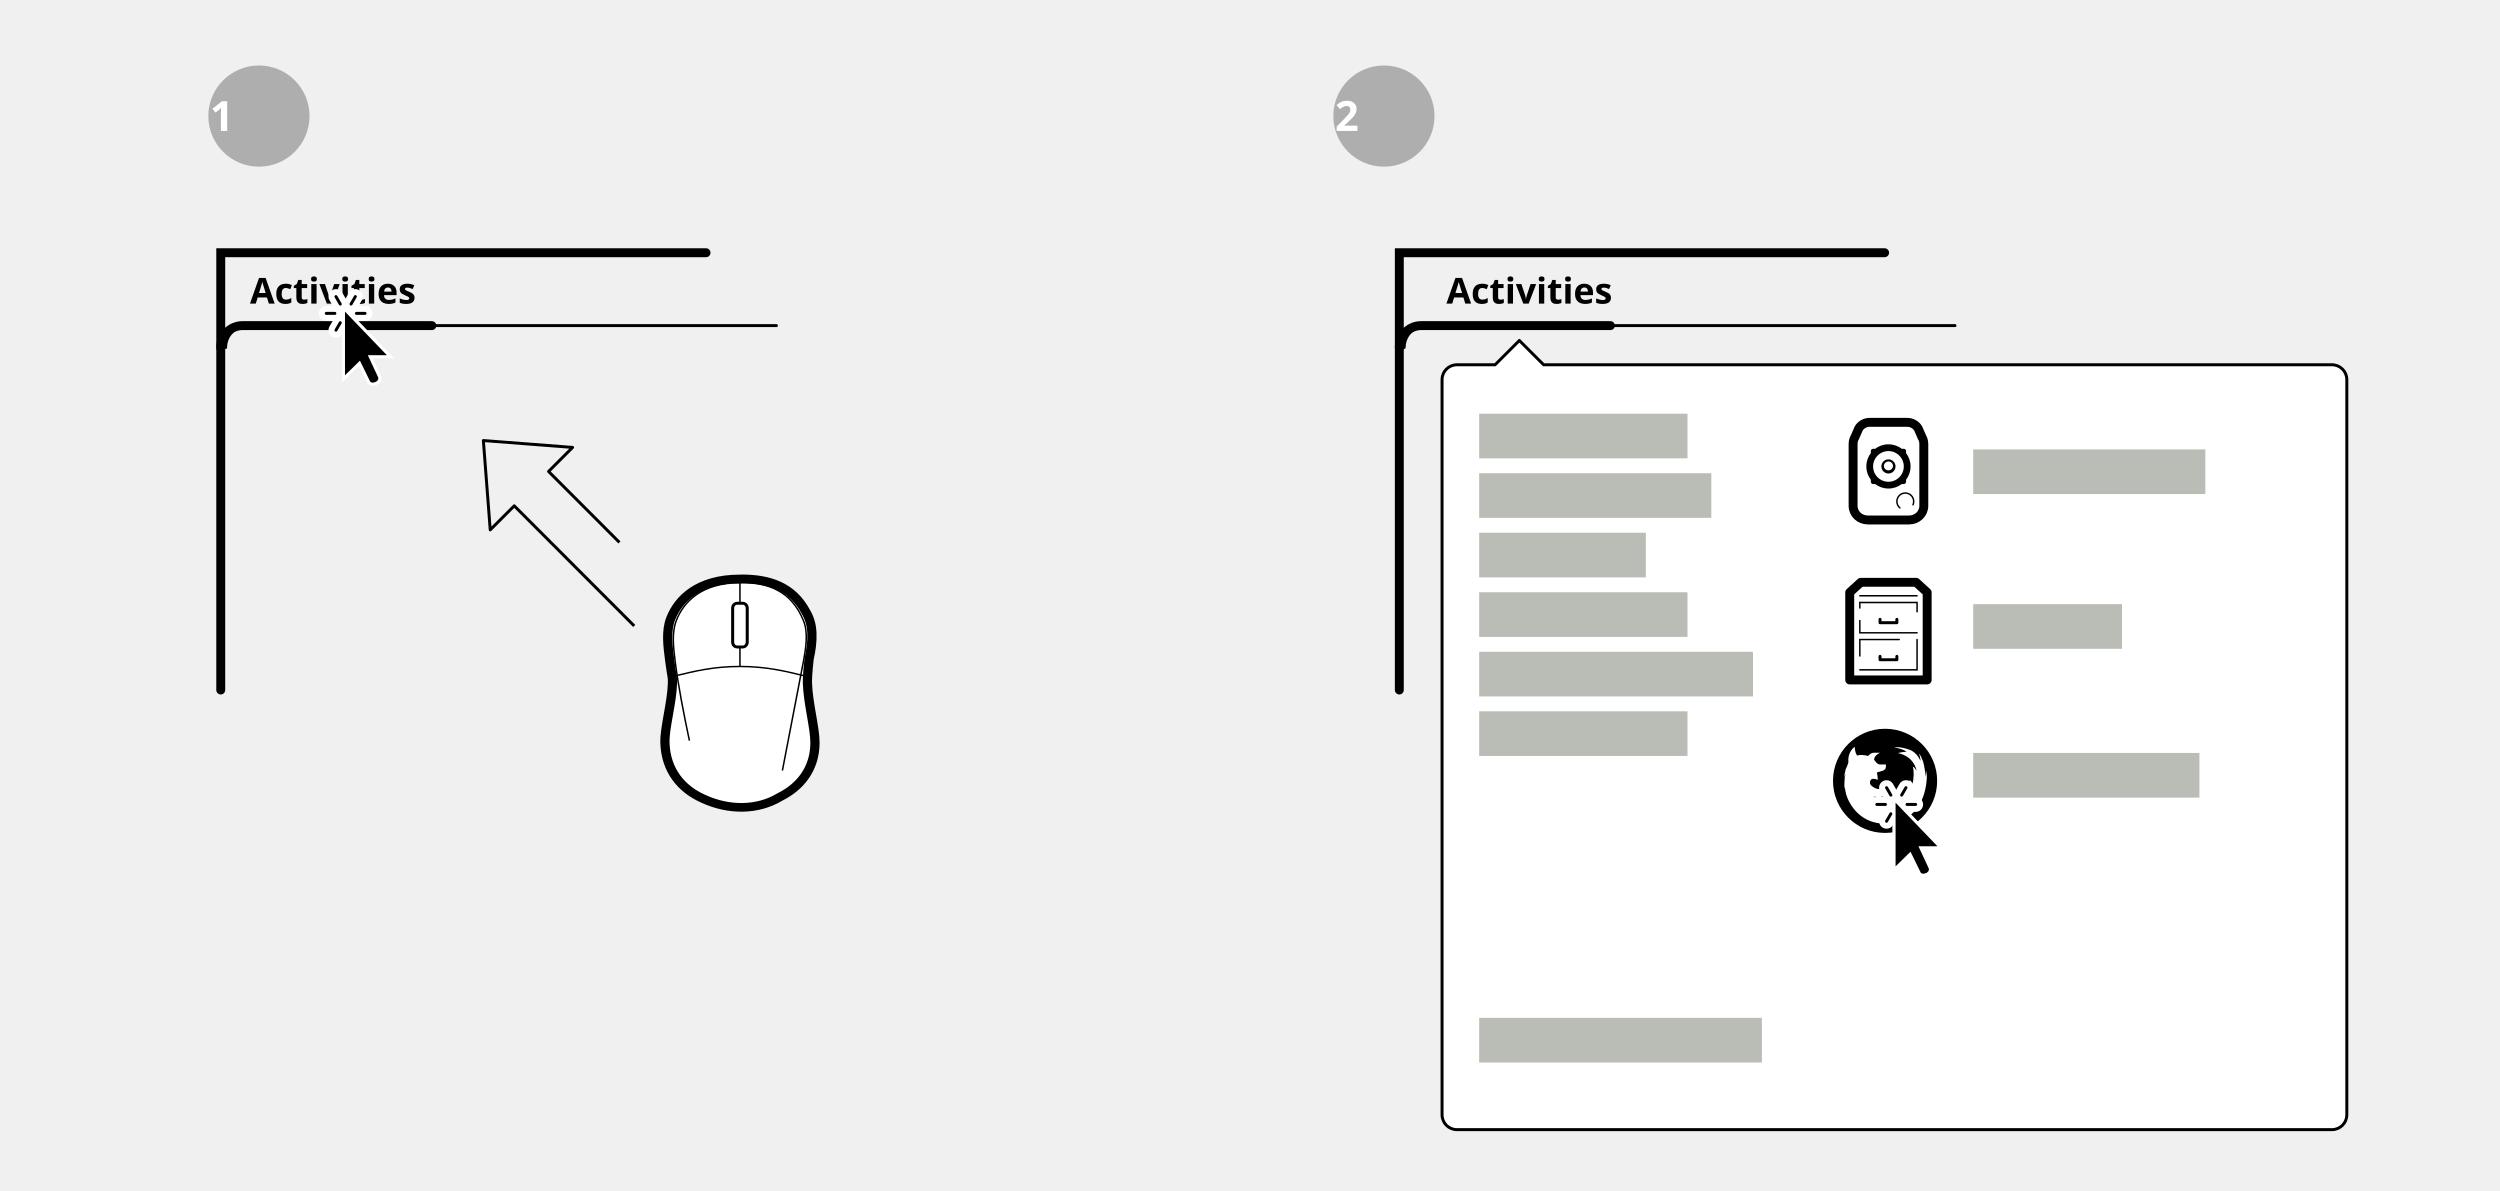
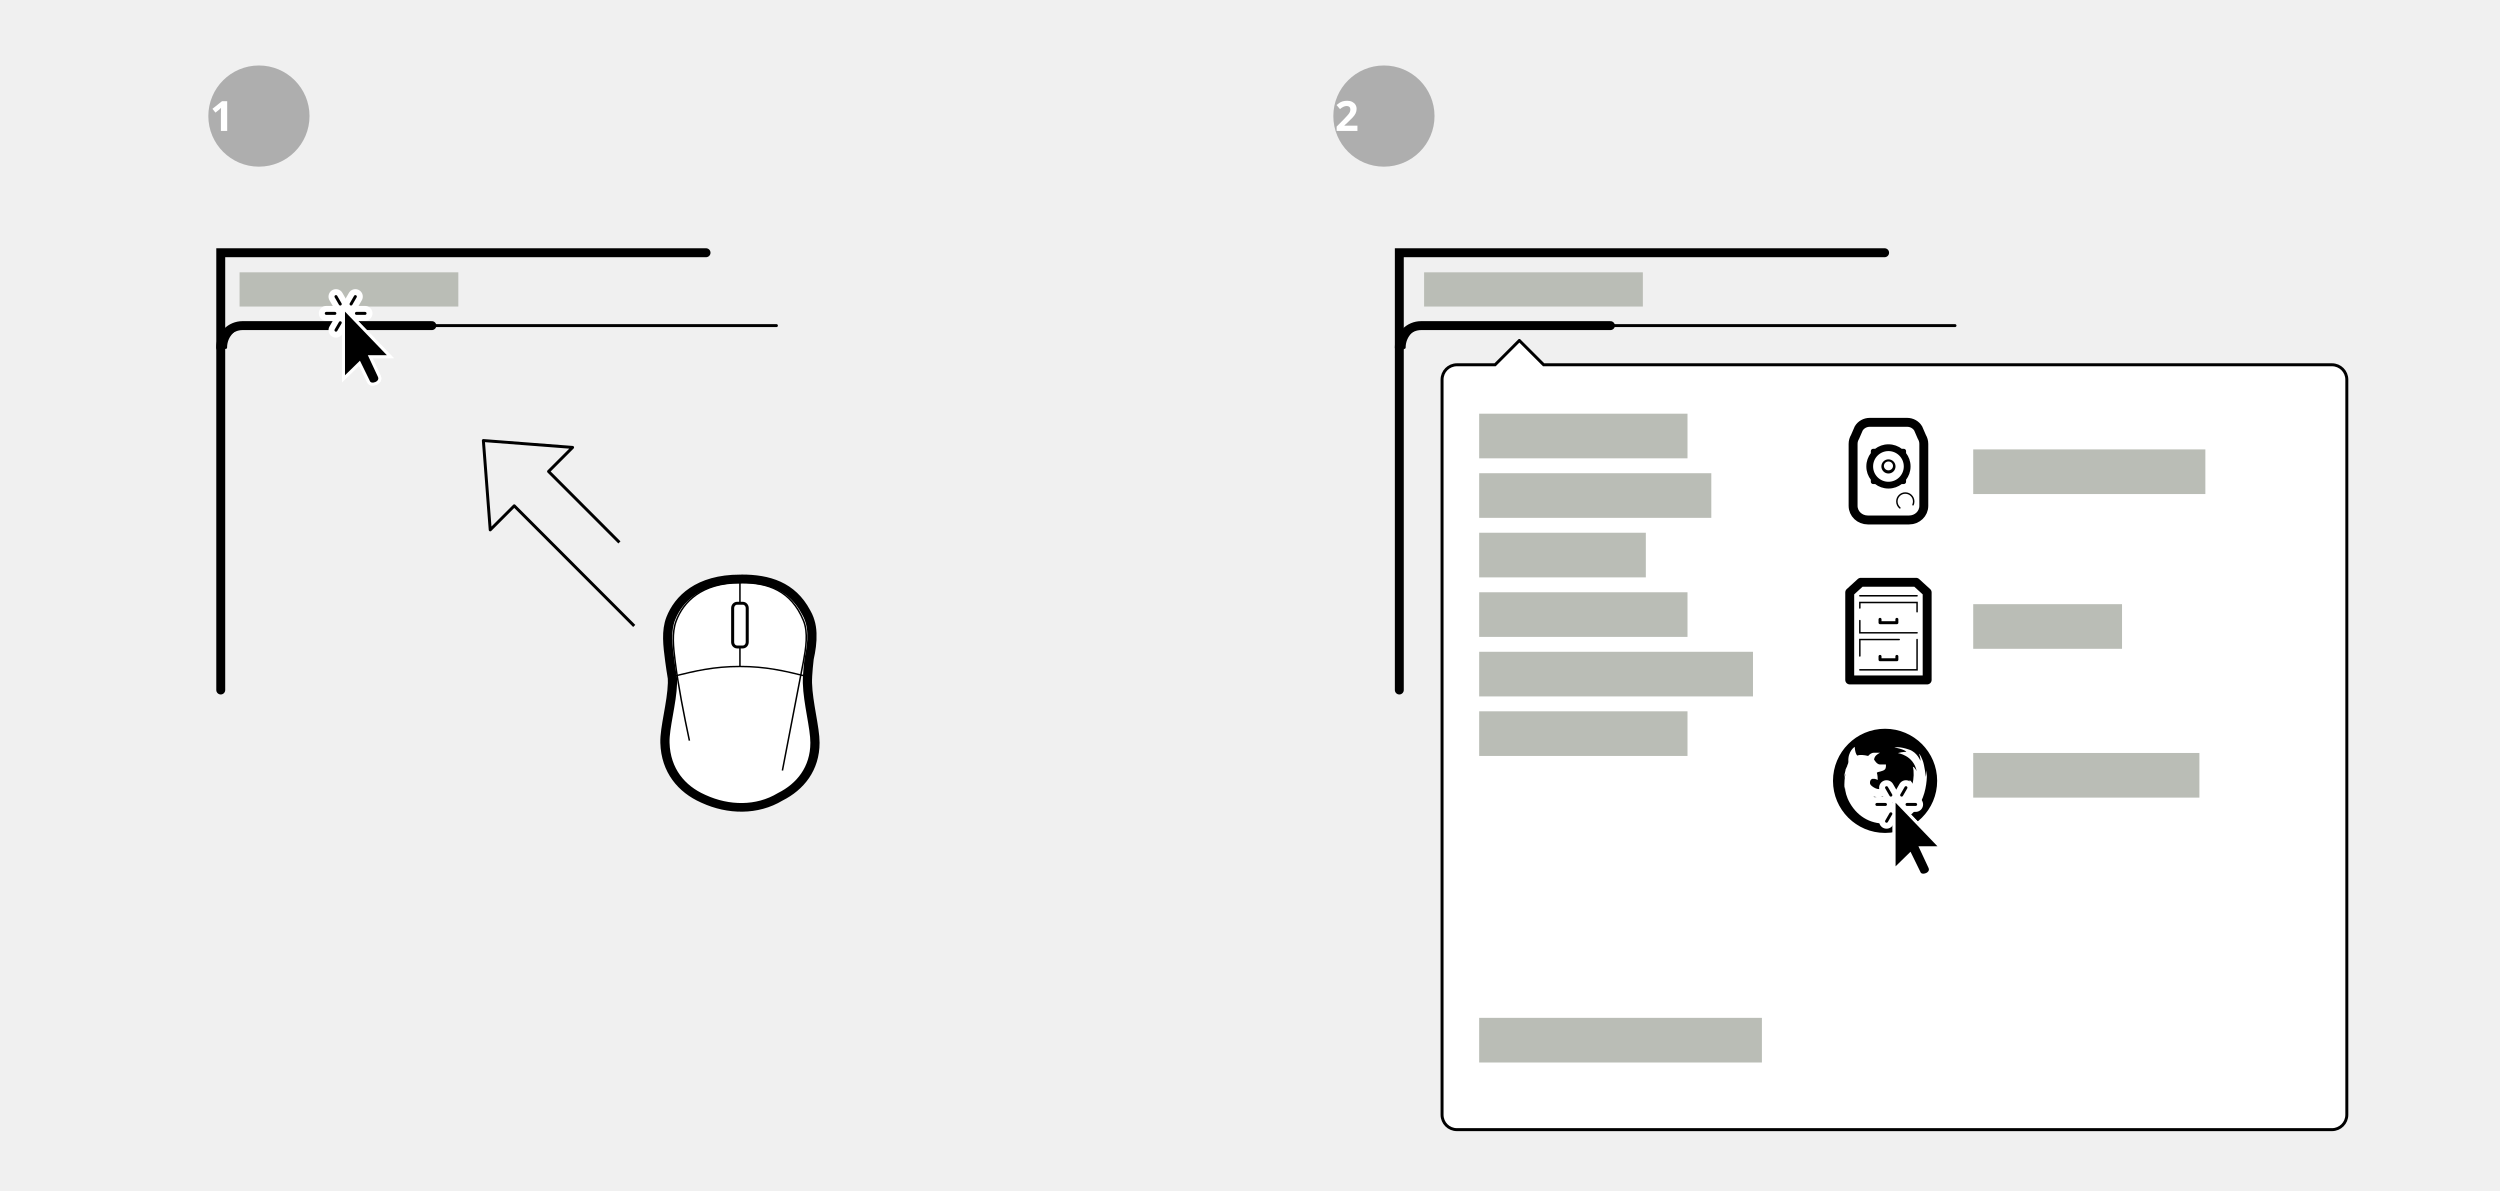
<svg xmlns="http://www.w3.org/2000/svg" xmlns:ns1="http://www.openswatchbook.org/uri/2009/osb" xmlns:xlink="http://www.w3.org/1999/xlink" height="400" id="svg10075" version="1.1" width="840">
  <defs id="defs10077">
    <linearGradient id="RHEL7" ns1:paint="gradient">
      <stop id="stop13323" offset="0" style="stop-color:#a3dbe8;stop-opacity:1;" />
      <stop id="stop13325" offset="1" style="stop-color:#a3dbe8;stop-opacity:1;" />
    </linearGradient>
    <linearGradient id="GNOME" ns1:paint="gradient">
      <stop id="stop11074" offset="0" style="stop-color:#eeedec;stop-opacity:1;" />
      <stop id="stop11076" offset="1" style="stop-color:#eeedec;stop-opacity:1" />
    </linearGradient>
    <linearGradient id="BLANK" ns1:paint="gradient">
      <stop id="stop7012" offset="0" style="stop-color:#eeedec;stop-opacity:0;" />
      <stop id="stop7014" offset="1" style="stop-color:#eeedec;stop-opacity:0" />
    </linearGradient>
    <linearGradient gradientTransform="matrix(1.183438,0,0,1.134242,5.70167,124.9606)" gradientUnits="userSpaceOnUse" id="linearGradient7064" x1="-18.338" x2="713.429" y1="490.549" y2="490.549" xlink:href="#GNOME" />
    <linearGradient gradientUnits="userSpaceOnUse" id="linearGradient5885" x1="29.09" x2="33.971" y1="11.773" y2="9.709" xlink:href="#linearGradient5716" />
    <linearGradient id="linearGradient5716">
      <stop id="stop5718" offset="0" style="stop-color:#000000;stop-opacity:1;" />
      <stop id="stop5720" offset="1" style="stop-color:#484848;stop-opacity:1;" />
    </linearGradient>
    <linearGradient gradientUnits="userSpaceOnUse" id="linearGradient17441" x1="29.09" x2="33.971" y1="11.773" y2="9.709" xlink:href="#linearGradient5716" />
    <linearGradient id="linearGradient17443">
      <stop id="stop17445" offset="0" style="stop-color:#000000;stop-opacity:1;" />
      <stop id="stop17447" offset="1" style="stop-color:#484848;stop-opacity:1;" />
    </linearGradient>
    <linearGradient id="linearGradient5716-3-1">
      <stop id="stop5718-0-3" offset="0" style="stop-color:#000000;stop-opacity:1;" />
      <stop id="stop5720-0-39" offset="1" style="stop-color:#484848;stop-opacity:1;" />
    </linearGradient>
    <linearGradient id="linearGradient5716-3-1-9">
      <stop id="stop5718-0-3-4" offset="0" style="stop-color:#000000;stop-opacity:1;" />
      <stop id="stop5720-0-39-8" offset="1" style="stop-color:#484848;stop-opacity:1;" />
    </linearGradient>
    <linearGradient id="linearGradient5716-3-1-9-2">
      <stop id="stop5718-0-3-4-5" offset="0" style="stop-color:#000000;stop-opacity:1;" />
      <stop id="stop5720-0-39-8-8" offset="1" style="stop-color:#484848;stop-opacity:1;" />
    </linearGradient>
    <linearGradient gradientUnits="userSpaceOnUse" id="linearGradient31959" x1="29.09" x2="33.971" y1="11.773" y2="9.709" xlink:href="#linearGradient5716-3-1" />
    <linearGradient gradientUnits="userSpaceOnUse" id="linearGradient31961" x1="29.09" x2="33.971" y1="11.773" y2="9.709" xlink:href="#linearGradient5716-3-1-9" />
    <linearGradient gradientUnits="userSpaceOnUse" id="linearGradient31963" x1="29.09" x2="33.971" y1="11.773" y2="9.709" xlink:href="#linearGradient5716-3-1-9-2" />
    <linearGradient gradientUnits="userSpaceOnUse" id="linearGradient5681-5" x1="29.09" x2="33.971" y1="11.773" y2="9.709" xlink:href="#linearGradient5716-3-1-8-5-5" />
    <linearGradient id="linearGradient5716-3-1-8-5-5">
      <stop id="stop5718-0-3-8-9-7" offset="0" style="stop-color:#000000;stop-opacity:1;" />
      <stop id="stop5720-0-39-7-4-0" offset="1" style="stop-color:#484848;stop-opacity:1;" />
    </linearGradient>
    <radialGradient cx="18.248" cy="15.716" fx="18.248" fy="15.716" gradientTransform="matrix(0.667097,0,0,0.6652358,301.7631,447.7745)" gradientUnits="userSpaceOnUse" id="radialGradient5559" r="29.993" xlink:href="#linearGradient3962-1-1-9-5-4-2" />
    <linearGradient id="linearGradient3962-1-1-9-5-4-2">
      <stop id="stop3964-5-0-1-9-6-6" offset="0" style="stop-color: rgb(211, 233, 255); stop-opacity: 1;" />
      <stop id="stop4134-0-8-0-8-6-6" offset="0.155" style="stop-color: rgb(243, 249, 255); stop-opacity: 1;" />
      <stop id="stop4346-9-1-1-2-3-4" offset="0.631" style="stop-color: rgb(55, 100, 151); stop-opacity: 1;" />
      <stop id="stop6610-2-9-0-2-7" offset="0.816" style="stop-color: rgb(39, 62, 93); stop-opacity: 1;" />
      <stop id="stop3966-7-2-7-7-1-3" offset="1" style="stop-color: rgb(82, 110, 165); stop-opacity: 1;" />
    </linearGradient>
    <linearGradient gradientTransform="matrix(0.1249452,0,0,0.125444,302.5432,448.9002)" gradientUnits="userSpaceOnUse" id="linearGradient5561" x1="145.163" x2="144.427" y1="-41.407" y2="46.078" xlink:href="#linearGradient10586-8-2-5-1-6-0" />
    <linearGradient id="linearGradient10586-8-2-5-1-6-0">
      <stop id="stop10588-8-7-5-8-3-4" offset="0" style="stop-color: rgb(172, 197, 237); stop-opacity: 1;" />
      <stop id="stop10590-3-6-5-8-3-9" offset="1" style="stop-color: rgb(25, 59, 110); stop-opacity: 1;" />
    </linearGradient>
    <radialGradient cx="24.881" cy="23" fx="24.881" fy="23" gradientTransform="matrix(1,0,0,0.931606,0,1.57305)" gradientUnits="userSpaceOnUse" id="radialGradient5567" r="19.19" xlink:href="#linearGradient6868-5-7-5-4-3" />
    <linearGradient id="linearGradient6868-5-7-5-4-3">
      <stop id="stop6870-84-7-0-1-8" offset="0" style="stop-color: rgb(0, 0, 0); stop-opacity: 1;" />
      <stop id="stop6872-0-5-0-7-1" offset="1" style="stop-color: rgb(0, 0, 0); stop-opacity: 0;" />
    </linearGradient>
    <radialGradient cx="24.881" cy="23" fx="24.881" fy="23" gradientTransform="matrix(1,0,0,0.931606,0,1.57305)" gradientUnits="userSpaceOnUse" id="radialGradient5565" r="19.19" xlink:href="#linearGradient6868-5-7-5-4-3" />
    <radialGradient cx="24.881" cy="23" fx="24.881" fy="23" gradientTransform="matrix(1,0,0,0.931606,0,1.57305)" gradientUnits="userSpaceOnUse" id="radialGradient5563" r="19.19" xlink:href="#linearGradient6868-5-7-5-4-3" />
    <radialGradient cx="24.881" cy="23" fx="24.881" fy="23" gradientTransform="matrix(1,0,0,0.931606,0,1.57305)" gradientUnits="userSpaceOnUse" id="radialGradient5573" r="19.19" xlink:href="#linearGradient6868-5-7-5-4-3" />
    <radialGradient cx="24.881" cy="23" fx="24.881" fy="23" gradientTransform="matrix(1,0,0,0.931606,0,1.57305)" gradientUnits="userSpaceOnUse" id="radialGradient5571" r="19.19" xlink:href="#linearGradient6868-5-7-5-4-3" />
    <radialGradient cx="24.881" cy="23" fx="24.881" fy="23" gradientTransform="matrix(1,0,0,0.931606,0,1.57305)" gradientUnits="userSpaceOnUse" id="radialGradient5569" r="19.19" xlink:href="#linearGradient6868-5-7-5-4-3" />
    <radialGradient cx="24.881" cy="23" fx="24.881" fy="23" gradientTransform="matrix(1,0,0,0.931606,0,1.57305)" gradientUnits="userSpaceOnUse" id="radialGradient5579" r="19.19" xlink:href="#linearGradient6868-5-7-5-4-3" />
    <radialGradient cx="24.881" cy="23" fx="24.881" fy="23" gradientTransform="matrix(1,0,0,0.931606,0,1.57305)" gradientUnits="userSpaceOnUse" id="radialGradient5577" r="19.19" xlink:href="#linearGradient6868-5-7-5-4-3" />
    <radialGradient cx="24.881" cy="23" fx="24.881" fy="23" gradientTransform="matrix(1,0,0,0.931606,0,1.57305)" gradientUnits="userSpaceOnUse" id="radialGradient5575" r="19.19" xlink:href="#linearGradient6868-5-7-5-4-3" />
    <radialGradient cx="24.881" cy="23" fx="24.881" fy="23" gradientTransform="matrix(1,0,0,0.931606,0,1.57305)" gradientUnits="userSpaceOnUse" id="radialGradient5585" r="19.19" xlink:href="#linearGradient6868-5-7-5-4-3" />
    <radialGradient cx="24.881" cy="23" fx="24.881" fy="23" gradientTransform="matrix(1,0,0,0.931606,0,1.57305)" gradientUnits="userSpaceOnUse" id="radialGradient5583" r="19.19" xlink:href="#linearGradient6868-5-7-5-4-3" />
    <radialGradient cx="24.881" cy="23" fx="24.881" fy="23" gradientTransform="matrix(1,0,0,0.931606,0,1.57305)" gradientUnits="userSpaceOnUse" id="radialGradient5581" r="19.19" xlink:href="#linearGradient6868-5-7-5-4-3" />
    <radialGradient cx="24.881" cy="23" fx="24.881" fy="23" gradientTransform="matrix(1,0,0,0.931606,0,1.57305)" gradientUnits="userSpaceOnUse" id="radialGradient5591" r="19.19" xlink:href="#linearGradient6868-5-7-5-4-3" />
    <radialGradient cx="24.881" cy="23" fx="24.881" fy="23" gradientTransform="matrix(1,0,0,0.931606,0,1.57305)" gradientUnits="userSpaceOnUse" id="radialGradient5589" r="19.19" xlink:href="#linearGradient6868-5-7-5-4-3" />
    <radialGradient cx="24.881" cy="23" fx="24.881" fy="23" gradientTransform="matrix(1,0,0,0.931606,0,1.57305)" gradientUnits="userSpaceOnUse" id="radialGradient5587" r="19.19" xlink:href="#linearGradient6868-5-7-5-4-3" />
    <radialGradient cx="24.881" cy="23" fx="24.881" fy="23" gradientTransform="matrix(1,0,0,0.931606,0,1.57305)" gradientUnits="userSpaceOnUse" id="radialGradient5597" r="19.19" xlink:href="#linearGradient6868-5-7-5-4-3" />
    <radialGradient cx="24.881" cy="23" fx="24.881" fy="23" gradientTransform="matrix(1,0,0,0.931606,0,1.57305)" gradientUnits="userSpaceOnUse" id="radialGradient5595" r="19.19" xlink:href="#linearGradient6868-5-7-5-4-3" />
    <radialGradient cx="24.881" cy="23" fx="24.881" fy="23" gradientTransform="matrix(1,0,0,0.931606,0,1.57305)" gradientUnits="userSpaceOnUse" id="radialGradient5593" r="19.19" xlink:href="#linearGradient6868-5-7-5-4-3" />
    <radialGradient cx="24.881" cy="23" fx="24.881" fy="23" gradientTransform="matrix(1,0,0,0.931606,0,1.57305)" gradientUnits="userSpaceOnUse" id="radialGradient5603" r="19.19" xlink:href="#linearGradient6868-5-7-5-4-3" />
    <radialGradient cx="24.881" cy="23" fx="24.881" fy="23" gradientTransform="matrix(1,0,0,0.931606,0,1.57305)" gradientUnits="userSpaceOnUse" id="radialGradient5601" r="19.19" xlink:href="#linearGradient6868-5-7-5-4-3" />
    <radialGradient cx="24.881" cy="23" fx="24.881" fy="23" gradientTransform="matrix(1,0,0,0.931606,0,1.57305)" gradientUnits="userSpaceOnUse" id="radialGradient5599" r="19.19" xlink:href="#linearGradient6868-5-7-5-4-3" />
    <radialGradient cx="24.881" cy="23" fx="24.881" fy="23" gradientTransform="matrix(1,0,0,0.931606,0,1.57305)" gradientUnits="userSpaceOnUse" id="radialGradient5609" r="19.19" xlink:href="#linearGradient6868-5-7-5-4-3" />
    <radialGradient cx="24.881" cy="23" fx="24.881" fy="23" gradientTransform="matrix(1,0,0,0.931606,0,1.57305)" gradientUnits="userSpaceOnUse" id="radialGradient5607" r="19.19" xlink:href="#linearGradient6868-5-7-5-4-3" />
    <radialGradient cx="24.881" cy="23" fx="24.881" fy="23" gradientTransform="matrix(1,0,0,0.931606,0,1.57305)" gradientUnits="userSpaceOnUse" id="radialGradient5605" r="19.19" xlink:href="#linearGradient6868-5-7-5-4-3" />
    <radialGradient cx="24.881" cy="23" fx="24.881" fy="23" gradientTransform="matrix(1,0,0,0.931606,0,1.57305)" gradientUnits="userSpaceOnUse" id="radialGradient5615" r="19.19" xlink:href="#linearGradient6868-5-7-5-4-3" />
    <radialGradient cx="24.881" cy="23" fx="24.881" fy="23" gradientTransform="matrix(1,0,0,0.931606,0,1.57305)" gradientUnits="userSpaceOnUse" id="radialGradient5613" r="19.19" xlink:href="#linearGradient6868-5-7-5-4-3" />
    <radialGradient cx="24.881" cy="23" fx="24.881" fy="23" gradientTransform="matrix(1,0,0,0.931606,0,1.57305)" gradientUnits="userSpaceOnUse" id="radialGradient5611" r="19.19" xlink:href="#linearGradient6868-5-7-5-4-3" />
    <radialGradient cx="77.562" cy="152.511" fx="77.562" fy="152.511" gradientTransform="matrix(1.96261,0,0,1.09426,-74.6625,-21.1211)" gradientUnits="userSpaceOnUse" id="radialGradient5617" r="13.031" xlink:href="#linearGradient10599-4-0-8-1-6" />
    <linearGradient id="linearGradient10599-4-0-8-1-6">
      <stop id="stop10601-9-3-6-7-5-5" offset="0" style="stop-color: rgb(255, 255, 255); stop-opacity: 1;" />
      <stop id="stop10603-3-0-1-5-1" offset="1" style="stop-color: rgb(255, 255, 255); stop-opacity: 0;" />
    </linearGradient>
    <linearGradient gradientUnits="userSpaceOnUse" id="linearGradient12974" x1="29.09" x2="33.971" y1="11.773" y2="9.709" xlink:href="#linearGradient5716-3-1-8-5-5" />
  </defs>
  <g id="layer1" transform="translate(0,-1092.362)">
    <rect height="830" id="background" style="fill:url(#BLANK);" width="866" x="-16" y="681.362" />
  </g>
  <g id="layer2" transform="translate(0,-640)">
    <g id="g11020" transform="translate(-35,-52.36217)">
      <path d="m 137,278 c 0,9.389 -7.611,17 -17,17 -9.389,0 -17,-7.611 -17,-17 0,-9.389 7.611,-17 17,-17 9.389,0 17,7.611 17,17 z" id="path11014" style="color:#000000;fill:#000000;fill-opacity:0.275;stroke:none;stroke-width:1.07;marker:none;visibility:visible;display:inline;overflow:visible;enable-background:accumulate" transform="translate(2,453.3622)" />
      <text id="text11016" style="font-size:14px;font-style:normal;font-variant:normal;font-weight:bold;font-stretch:normal;text-align:center;line-height:125%;letter-spacing:0px;word-spacing:0px;writing-mode:lr-tb;text-anchor:middle;fill:#ffffff;fill-opacity:1;stroke:none;font-family:Cantarell;-inkscape-font-specification:Cantarell Bold" x="122.293" y="736.362" xml:space="preserve">
        <tspan id="tspan11018" x="122.293" y="736.362">1</tspan>
      </text>
    </g>
-     <g id="g6333">
-       <text id="text32728" style="font-size:12px;font-style:normal;font-variant:normal;font-weight:bold;font-stretch:normal;text-align:start;line-height:125%;letter-spacing:0px;word-spacing:0px;writing-mode:lr-tb;text-anchor:start;fill:#000000;fill-opacity:1;stroke:none;font-family:Cantarell;-inkscape-font-specification:Cantarell Bold" x="84" y="742" xml:space="preserve">
-         <tspan id="tspan32730" x="84" y="742">Activities</tspan>
-       </text>
-     </g>
+     <rect height="11.5" id="rect20073" rx="0" ry="0" style="color:#000000;fill:#babdb6;fill-opacity:1;fill-rule:nonzero;stroke:none;stroke-width:1;marker:none;visibility:visible;display:inline;overflow:visible;enable-background:accumulate" width="73.5" x="80.5" y="731.5" />
    <g id="g3938" transform="matrix(1.630607,0,0,1.63249,-290.2703,330.0799)">
      <path d="m 223.5,331.862 0,-90 100,0" id="rect3201" style="color:#000000;fill:#000000;fill-opacity:0;fill-rule:nonzero;stroke:#000000;stroke-width:1.839;stroke-linecap:round;stroke-linejoin:miter;stroke-miterlimit:4;stroke-opacity:1;stroke-dashoffset:0;marker:none;visibility:visible;display:inline;overflow:visible;enable-background:accumulate" />
      <path d="m 224.5,261.362 c 0,-2.485 2.015,-4.5 4.5,-4.5 l 109,0" id="path3995" style="fill:none;stroke:#000000;stroke-width:0.613px;stroke-linecap:round;stroke-linejoin:miter;stroke-opacity:1" />
      <path d="m 223.5,261.362 c 0,-2.485 2.015,-4.5 4.5,-4.5 l 39,0" id="path3995-8" style="fill:none;stroke:#000000;stroke-width:1.839;stroke-linecap:round;stroke-linejoin:miter;stroke-miterlimit:4;stroke-opacity:1;stroke-dasharray:none" />
    </g>
    <g id="g5895" transform="matrix(1.326626,0,0,1.278916,-362.2912,797.6076)">
      <g id="g5467" transform="matrix(0.2995878,0,0,0.291709,321.7885,-7.042621)">
        <path d="m 464.469,123.031 0,0.125 c -0.444,-0.02 -0.894,-0.019 -1.312,-0.031 -0.02,-5e-4 -0.042,-6e-5 -0.062,0 l 0,-0.031 c -35.473,0 -52.121,18.179 -58.531,35.531 -4.166,11.276 -2.565,24.581 -0.906,38.062 0.617,5.015 1.389,10.378 2.25,15.906 0.052,1.534 0.095,3.022 0.062,4.25 -0.482,18.032 -6.738,40.146 -6.375,53.75 0.673,25.189 14.158,41.816 32.094,50.312 0.282,0.134 0.559,0.277 0.844,0.406 20.532,9.975 44.841,10.698 64.531,-2 17.006,-9.046 29.375,-25.397 29.375,-48.719 0,-13.609 -5.893,-35.718 -6.375,-53.75 -0.196,-7.319 1.438,-21.906 1.438,-21.906 1.536,-7.243 2.642,-15.026 2.344,-22.594 -0.004,-0.103 0.005,-0.209 0,-0.312 -0.112,-3.856 -0.641,-7.563 -1.688,-11.031 -0.118,-0.391 -0.243,-0.772 -0.375,-1.156 -0.101,-0.325 -0.172,-0.646 -0.281,-0.969 -0.607,-1.792 -1.424,-3.609 -2.375,-5.406 -0.068,-0.138 -0.151,-0.269 -0.219,-0.406 -11.841,-23.793 -32.008,-30.031 -54.438,-30.031 z" id="use3906-7-3" style="color:#000000;fill:#ffffff;stroke:#000000;stroke-width:7.791;stroke-linejoin:round;stroke-miterlimit:4;stroke-dasharray:none;marker:none;visibility:visible;display:inline;overflow:visible;enable-background:accumulate" />
      </g>
      <path d="m 471.255,79.201 5.307,-28.587 c 0.648,-3.578 1.27,-7.661 0.026,-10.804 -3.145,-7.945 -9.059,-9.964 -15.689,-9.964 l -0.38,0.015 c -9.796,0 -14.393,5.126 -16.164,10.02 l -3e-5,1e-6 c -1.15,3.18 -0.708,6.932 -0.25,10.733 0.744,6.175 2.227,14.066 3.598,20.733" id="path3896-9" style="color:#000000;fill:none;stroke:#000000;stroke-width:0.384;stroke-miterlimit:4;stroke-dasharray:none;marker:none;visibility:visible;display:inline;overflow:visible;enable-background:accumulate" />
      <path d="m 460.5,28.862 0,23" id="path5509" style="fill:none;stroke:#000000;stroke-width:0.384;stroke-linecap:butt;stroke-linejoin:miter;stroke-miterlimit:4;stroke-opacity:1;stroke-dasharray:none" />
      <rect height="11.488" id="rect5511" rx="1.132" ry="1.279" style="color:#000000;fill:#ffffff;stroke:#000000;stroke-width:0.768;stroke-linecap:square;stroke-linejoin:round;stroke-miterlimit:4;stroke-opacity:1;stroke-dasharray:none;stroke-dashoffset:0;marker:none;visibility:visible;display:inline;overflow:visible;enable-background:accumulate" width="3.692" x="458.654" y="35.253" />
      <path d="m 444,54.362 c 5.145,-1.307 9.934,-2.504 16.493,-2.5 6.558,-0.004 11.348,1.193 16.493,2.5" id="path5509-2-7" style="fill:none;stroke:#000000;stroke-width:0.384;stroke-linecap:butt;stroke-linejoin:miter;stroke-miterlimit:4;stroke-opacity:1;stroke-dasharray:none" />
    </g>
    <path d="m 207.773,821.894 -23.456,-23.483 8.071,-8.08 -29.978,-2.309 2.306,30.013 8.071,-8.08 39.96,40.006" id="rect12572" style="color:#000000;fill:none;stroke:#000000;stroke-width:1;stroke-linecap:square;stroke-linejoin:round;stroke-miterlimit:4;stroke-opacity:1;stroke-dashoffset:0.95;marker:none;visibility:visible;display:inline;overflow:visible;enable-background:accumulate" />
    <g id="g31901" transform="translate(343,-52.36217)">
      <path d="m 137,278 c 0,9.389 -7.611,17 -17,17 -9.389,0 -17,-7.611 -17,-17 0,-9.389 7.611,-17 17,-17 9.389,0 17,7.611 17,17 z" id="path31903" style="color:#000000;fill:#000000;fill-opacity:0.275;stroke:none;stroke-width:1.07;marker:none;visibility:visible;display:inline;overflow:visible;enable-background:accumulate" transform="translate(2,453.3622)" />
      <text id="text31905" style="font-size:14px;font-style:normal;font-variant:normal;font-weight:bold;font-stretch:normal;text-align:center;line-height:125%;letter-spacing:0px;word-spacing:0px;writing-mode:lr-tb;text-anchor:middle;fill:#ffffff;fill-opacity:1;stroke:none;font-family:Cantarell;-inkscape-font-specification:Cantarell Bold" x="122.293" y="736.362" xml:space="preserve">
        <tspan id="tspan31907" x="122.293" y="736.362">2</tspan>
      </text>
    </g>
    <g id="g5730-3" transform="matrix(1.357272,0,0,1.308254,494.7128,864.059)">
      <g id="g5467-6-5-7" transform="matrix(0.2995878,0,0,0.291709,381.7885,-7.042639)">
        <path d="m 464.469,123.031 0,0.125 c -0.444,-0.02 -0.894,-0.019 -1.312,-0.031 -0.02,-5e-4 -0.042,-6e-5 -0.062,0 l 0,-0.031 c -35.473,0 -52.121,18.179 -58.531,35.531 -4.166,11.276 -2.565,24.581 -0.906,38.062 0.617,5.015 1.389,10.378 2.25,15.906 0.052,1.534 0.095,3.022 0.062,4.25 -0.482,18.032 -6.738,40.146 -6.375,53.75 0.673,25.189 14.158,41.816 32.094,50.312 0.282,0.134 0.559,0.277 0.844,0.406 20.532,9.975 44.841,10.698 64.531,-2 17.006,-9.046 29.375,-25.397 29.375,-48.719 0,-13.609 -5.893,-35.718 -6.375,-53.75 -0.196,-7.319 1.438,-21.906 1.438,-21.906 1.536,-7.243 2.642,-15.026 2.344,-22.594 -0.004,-0.103 0.005,-0.209 0,-0.312 -0.112,-3.856 -0.641,-7.563 -1.688,-11.031 -0.118,-0.391 -0.243,-0.772 -0.375,-1.156 -0.101,-0.325 -0.172,-0.646 -0.281,-0.969 -0.607,-1.792 -1.424,-3.609 -2.375,-5.406 -0.068,-0.138 -0.151,-0.269 -0.219,-0.406 -11.841,-23.793 -32.008,-30.031 -54.438,-30.031 z" id="use3906-7-3-7-4-1" style="color:#000000;fill:#ffffff;stroke:#000000;stroke-width:7.616;stroke-linejoin:round;stroke-miterlimit:4;stroke-dasharray:none;marker:none;visibility:visible;display:inline;overflow:visible;enable-background:accumulate" />
      </g>
      <path d="m 531.255,79.201 5.307,-28.587 c 0.648,-3.578 1.27,-7.661 0.026,-10.804 -3.145,-7.945 -9.059,-9.964 -15.689,-9.964 l -0.38,0.015 c -9.796,0 -14.393,5.126 -16.164,10.02 l -3e-5,10e-7 c -1.15,3.18 -0.708,6.932 -0.25,10.733 0.744,6.175 2.227,14.066 3.598,20.733" id="path3896-9-3-4-3" style="color:#000000;fill:none;stroke:#000000;stroke-width:0.375;stroke-miterlimit:4;stroke-dasharray:none;marker:none;visibility:visible;display:inline;overflow:visible;enable-background:accumulate" />
      <path d="m 520.5,28.875 c -10.605,0.011 -15.581,5.287 -17.5,10.344 -1.248,3.289 -0.778,7.192 -0.281,11.125 0.16,1.265 0.377,2.617 0.594,4 0.232,0.004 0.447,0.031 0.688,0.031 5.145,-1.307 9.938,-2.504 16.5,-2.5 l 0,-23 z" id="use3906-7-3-7-6-8-6-2" style="color:#000000;fill:#000000;stroke:none;stroke-width:3.001;marker:none;visibility:visible;display:inline;overflow:visible;enable-background:accumulate" />
      <path d="m 520.5,28.862 0,23" id="path5509-5-9-7" style="fill:none;stroke:#000000;stroke-width:0.375;stroke-linecap:butt;stroke-linejoin:miter;stroke-miterlimit:4;stroke-opacity:1;stroke-dasharray:none" />
      <rect height="11.488" id="rect5511-0-2-1" rx="1.112" ry="1.112" style="color:#000000;fill:#ffffff;stroke:#000000;stroke-width:0.75;stroke-linecap:square;stroke-linejoin:round;stroke-miterlimit:4;stroke-opacity:1;stroke-dasharray:none;stroke-dashoffset:0;marker:none;visibility:visible;display:inline;overflow:visible;enable-background:accumulate" width="3.713" x="518.643" y="35.241" />
      <path d="m 504,54.362 c 5.145,-1.307 9.934,-2.504 16.493,-2.5 6.558,-0.004 11.348,1.193 16.493,2.5" id="path5509-2-7-3-8-9" style="fill:none;stroke:#000000;stroke-width:0.375;stroke-linecap:butt;stroke-linejoin:miter;stroke-miterlimit:4;stroke-opacity:1;stroke-dasharray:none" />
    </g>
    <g id="g4614-7" transform="matrix(1.669955,0,0,1.669955,331.111,831.9057)">
      <path d="m 501.5,55.862 -4,0" id="path5939-2-0" style="fill:none;stroke:#000000;stroke-width:0.598;stroke-linecap:round;stroke-linejoin:miter;stroke-miterlimit:4;stroke-opacity:1;stroke-dasharray:none" />
      <path d="m 502.165,50.815 -3.864,-1.035" id="path5939-2-4-6" style="fill:none;stroke:#000000;stroke-width:0.598;stroke-linecap:round;stroke-linejoin:miter;stroke-miterlimit:4;stroke-opacity:1;stroke-dasharray:none" />
      <path d="m 504.113,46.112 -3.464,-2" id="path5939-2-4-0-2" style="fill:none;stroke:#000000;stroke-width:0.598;stroke-linecap:round;stroke-linejoin:miter;stroke-miterlimit:4;stroke-opacity:1;stroke-dasharray:none" />
      <path d="M 507.212,42.073 504.383,39.245" id="path5939-2-4-0-9-6" style="fill:none;stroke:#000000;stroke-width:0.598;stroke-linecap:round;stroke-linejoin:miter;stroke-miterlimit:4;stroke-opacity:1;stroke-dasharray:none" />
      <path d="m 511.25,38.975 -2,-3.464" id="path5939-2-4-0-9-1-7" style="fill:none;stroke:#000000;stroke-width:0.598;stroke-linecap:round;stroke-linejoin:miter;stroke-miterlimit:4;stroke-opacity:1;stroke-dasharray:none" />
      <path d="m 515.953,37.027 -1.035,-3.864" id="path5939-2-4-0-9-1-9-6" style="fill:none;stroke:#000000;stroke-width:0.598;stroke-linecap:round;stroke-linejoin:miter;stroke-miterlimit:4;stroke-opacity:1;stroke-dasharray:none" />
      <path d="m 502.165,60.909 -3.864,1.035" id="path5939-2-4-4-7" style="fill:none;stroke:#000000;stroke-width:0.598;stroke-linecap:round;stroke-linejoin:miter;stroke-miterlimit:4;stroke-opacity:1;stroke-dasharray:none" />
    </g>
    <path d="m 1071.197,979.303 0,-6.222 m 0,-9.898 0,-10.181 m 0,-7.636 0,-143.669" id="rect3201-9-0" style="color:#000000;fill:#000000;fill-opacity:0;fill-rule:nonzero;stroke:#000000;stroke-width:3;stroke-linecap:round;stroke-linejoin:miter;stroke-miterlimit:4;stroke-opacity:1;stroke-dashoffset:0;marker:none;visibility:visible;display:inline;overflow:visible;enable-background:accumulate" />
    <path d="m 1070.631,937.73 0,-128.114 42.422,0 c 3.134,0 5.656,2.523 5.656,5.656 l 0,130.942 m 0,6.787 0,6.505 m 0,3.677 0,4.525" id="rect8340-2" style="color:#000000;fill:none;stroke:#000000;stroke-width:1;stroke-linecap:round;stroke-linejoin:round;stroke-miterlimit:4;stroke-opacity:1;stroke-dashoffset:0;marker:none;visibility:visible;display:inline;overflow:visible;enable-background:accumulate" />
    <rect height="39.608" id="rect8342-8-7-0" rx="2" ry="2" style="color:#000000;fill:none;stroke:#000000;stroke-width:0.5;stroke-miterlimit:4;stroke-dasharray:none;marker:none;visibility:visible;display:inline;overflow:visible;enable-background:accumulate" width="39.608" x="1075.715" y="812.252" />
    <path d="m 510.5,754.406 -8.156,8.156 -12.812,0 c -2.77,0 -5,2.23 -5,5 l 0,247 c 0,2.77 2.23,5 5,5 l 294,0 c 2.77,0 5,-2.23 5,-5 l 0,-247 c 0,-2.77 -2.23,-5 -5,-5 l -264.875,0 -8.156,-8.156 z" id="rect12158" style="color:#000000;fill:#ffffff;stroke:#000000;stroke-width:1;stroke-opacity:1;marker:none;visibility:visible;display:inline;overflow:visible;enable-background:accumulate;fill-opacity:1" />
    <g id="g5884-7" transform="matrix(1.13125,0,0,1.13125,239.7125,418.3778)">
      <path d="m 340.785,368.862 -3.285,3 -10e-4,26 23,0 -10e-4,-26 -3.285,-3 -16.427,0 z" id="rect2846-2-0-5" style="color:#000000;fill:#ffffff;stroke:#000000;stroke-width:2.652;stroke-linecap:butt;stroke-linejoin:round;stroke-miterlimit:4;stroke-opacity:1;stroke-dasharray:none;stroke-dashoffset:0;marker:none;visibility:visible;display:inline;overflow:visible;enable-background:accumulate" />
      <path d="m 346.5,379.862 0,1 5,0 0,-1" id="path4185-68-9-7-8" style="fill:none;stroke:#000000;stroke-width:0.884px;stroke-linecap:round;stroke-linejoin:round;stroke-opacity:1;display:inline;enable-background:new" />
      <path d="m 340.5,376.487 0,-1.625 17,0 0,2.75 m 0,6.25 -17,0 0,-3.625" id="rect2846-4-5-0-6-8-6-9" style="color:#000000;fill:none;stroke:#000000;stroke-width:0.442;stroke-linecap:round;stroke-linejoin:miter;stroke-miterlimit:4;stroke-opacity:1;stroke-dasharray:none;stroke-dashoffset:0;marker:none;visibility:visible;display:inline;overflow:visible;enable-background:accumulate" />
      <path d="m 357.5,385.862 0,9 -17,0 m 0,-4.125 0,-4.875 11.688,0" id="rect2846-4-5-0-6-8-3-4-8" style="color:#000000;fill:none;stroke:#000000;stroke-width:0.442;stroke-linecap:round;stroke-linejoin:miter;stroke-miterlimit:4;stroke-opacity:1;stroke-dasharray:none;stroke-dashoffset:0;marker:none;visibility:visible;display:inline;overflow:visible;enable-background:accumulate" />
      <path d="m 346.5,390.862 0,1 5,0 0,-1" id="path4185-68-9-7-5-7" style="fill:none;stroke:#000000;stroke-width:0.884px;stroke-linecap:round;stroke-linejoin:round;stroke-opacity:1;display:inline;enable-background:new" />
      <path d="m 340.5,372.862 17,0" id="rect2846-4-5-0-6-8-6-4-5" style="color:#000000;fill:none;stroke:#000000;stroke-width:0.442;stroke-linecap:round;stroke-linejoin:miter;stroke-miterlimit:4;stroke-opacity:1;stroke-dasharray:none;stroke-dashoffset:0;marker:none;visibility:visible;display:inline;overflow:visible;enable-background:accumulate" />
    </g>
    <g id="g5600-4" transform="matrix(1.13125,0,0,1.13125,239.7125,364.6278)">
      <path d="m 343.458,368.862 c -1.408,0 -2.632,0.728 -3.286,1.813 l -1.089,2.51 c -0.37,0.614 -0.583,1.329 -0.583,2.091 l 0,18.404 c 0,2.317 1.951,4.183 4.375,4.183 l 12.25,0 c 2.424,0 4.375,-1.865 4.375,-4.183 l 0,-18.404 c 0,-0.763 -0.213,-1.477 -0.583,-2.091 l -1.089,-2.51 c -0.654,-1.084 -1.877,-1.813 -3.286,-1.813 l -11.083,0 z" id="rect2846-7-2-9-3-1-8-2" style="color:#000000;fill:#ffffff;stroke:#000000;stroke-width:2.652;stroke-miterlimit:4;stroke-dasharray:none;marker:none;visibility:visible;display:inline;overflow:visible;enable-background:accumulate" />
      <path d="m 349,375.612 c -1.468,0 -2.809,0.5 -3.884,1.336 l -0.668,0 c -0.255,0 -0.459,0.205 -0.459,0.459 l 0,0.668 c -0.837,1.075 -1.336,2.416 -1.336,3.884 0,1.468 0.5,2.809 1.336,3.884 l 0,0.668 c 0,0.255 0.205,0.459 0.459,0.459 l 0.668,0 c 1.075,0.837 2.416,1.336 3.884,1.336 1.468,0 2.809,-0.5 3.884,-1.336 l 0.668,0 c 0.255,0 0.459,-0.205 0.459,-0.459 l 0,-0.668 c 0.837,-1.075 1.336,-2.416 1.336,-3.884 0,-1.468 -0.5,-2.809 -1.336,-3.884 l 0,-0.668 c 0,-0.255 -0.205,-0.459 -0.459,-0.459 l -0.668,0 c -1.075,-0.837 -2.416,-1.336 -3.884,-1.336 z" id="path3861-6-2-2-7-4-1-1" style="color:#000000;fill:#000000;stroke:#000000;stroke-width:0.442;stroke-miterlimit:4;stroke-dasharray:none;marker:none;visibility:visible;display:inline;overflow:visible;enable-background:accumulate" />
      <path d="m 349,376.96 c -2.761,0 -5,2.239 -5,5 0,2.761 2.239,5 5,5 2.761,0 5,-2.239 5,-5 0,-2.761 -2.239,-5 -5,-5 z" id="path3861-6-4-8-5-2-0-1" style="color:#000000;fill:#ffffff;stroke:#000000;stroke-width:0.884;stroke-miterlimit:4;stroke-dasharray:none;marker:none;visibility:visible;display:inline;overflow:visible;enable-background:accumulate" />
      <path d="m 207,155.25 c 0,34.932 -28.318,63.25 -63.25,63.25 C 108.818,218.5 80.5,190.182 80.5,155.25 80.5,120.318 108.818,92 143.75,92 178.682,92 207,120.318 207,155.25 z" id="path3861-6-1-6-2-1-0-0" style="color:#000000;fill:#000000;fill-opacity:1;fill-rule:nonzero;stroke:none;stroke-width:3;marker:none;visibility:visible;display:inline;overflow:visible;enable-background:accumulate" transform="matrix(0.03324596,0,0,0.03324596,344.2209,376.7989)" />
      <path d="m 207,155.25 c 0,34.932 -28.318,63.25 -63.25,63.25 C 108.818,218.5 80.5,190.182 80.5,155.25 80.5,120.318 108.818,92 143.75,92 178.682,92 207,120.318 207,155.25 z" id="path3861-6-1-3-8-2-2" style="color:#000000;fill:#ffffff;fill-opacity:1;fill-rule:nonzero;stroke:none;stroke-width:3;marker:none;visibility:visible;display:inline;overflow:visible;enable-background:accumulate" transform="matrix(-0.02136966,0,0,-0.02078709,352.0719,385.0363)" />
      <path d="M 164.449,225.503 C 161.882,223.348 160.25,220.114 160.25,216.5 c 0,-6.489 5.261,-11.75 11.75,-11.75 6.489,0 11.75,5.261 11.75,11.75 0,1.657 -0.343,3.235 -0.962,4.665" id="path5385-7-4-7-8-0" style="color:#000000;fill:none;stroke:#000000;stroke-width:2.077;stroke-linecap:round;stroke-miterlimit:4;marker:none;visibility:visible;display:inline;overflow:visible;enable-background:accumulate" transform="matrix(0.2127662,0,0,0.2127661,317.4042,346.2983)" />
    </g>
    <g id="g8334" transform="matrix(1.13125,0,0,1.13125,689.4,478.3153)">
      <path d="m 344.5,436.422 0,-13.136 c 0,-0.789 0.632,-1.424 1.416,-1.424 l 26.167,0 c 0.785,0 1.416,0.635 1.416,1.424 l 0,4.107 m 0,1.969 0,3" id="rect9426-5" style="fill:#ffffff;fill-opacity:1;fill-rule:nonzero;stroke:#000000;stroke-width:2.652;stroke-linecap:butt;stroke-linejoin:miter;stroke-miterlimit:4;stroke-opacity:1;stroke-dasharray:none;stroke-dashoffset:0;marker:none;visibility:visible;display:inline;overflow:visible;enable-background:accumulate" />
      <path d="m 370.5,431.237 0,2 m -23,4.875 0,-3 m 0,-2 0,-7.25 23,0 0,3.125" id="rect9478-9" style="fill:none;stroke:#131616;stroke-width:0.442;stroke-linecap:round;stroke-linejoin:miter;stroke-miterlimit:4;stroke-opacity:1;stroke-dashoffset:0;marker:none;visibility:visible;display:inline;overflow:visible;enable-background:accumulate" />
      <path d="m 349.5,427.862 2.5,2 -2.5,2" id="path8330" style="fill:none;stroke:#000000;stroke-width:0.884px;stroke-linecap:round;stroke-linejoin:miter;stroke-opacity:1" />
      <path d="m 353.588,432.862 3,0" id="path8332" style="fill:none;stroke:#000000;stroke-width:0.884px;stroke-linecap:round;stroke-linejoin:miter;stroke-opacity:1" />
    </g>
    <g id="g30934" transform="matrix(0.5579399,0,0,0.5579399,337.258,587.6247)">
      <path d="m 442.5,560.862 c 0,16.292 -13.208,29.5 -29.5,29.5 -16.292,0 -29.5,-13.208 -29.5,-29.5 0,-16.292 13.208,-29.5 29.5,-29.5 16.292,0 29.5,13.208 29.5,29.5 z" id="path30936" style="color:#000000;fill:#000000;fill-opacity:1;fill-rule:nonzero;stroke:#000000;stroke-width:6.24;stroke-linecap:butt;stroke-linejoin:miter;stroke-miterlimit:4;stroke-opacity:1;stroke-dasharray:none;stroke-dashoffset:0;marker:none;visibility:visible;display:inline;overflow:visible;enable-background:new" transform="matrix(0.9615385,0,0,0.9615385,133.6346,24.82162)" />
      <path d="m 538.58,543.844 c -1.475,-0.065 -2.228,0.097 -2.217,0.111 0.021,0.029 6.136,1.16 7.206,2.66 0,0 -2.551,0.025 -5.099,0.776 -0.115,0.036 9.367,1.175 11.307,10.864 0,0 -1.041,-2.284 -2.328,-2.661 0.846,2.63 0.584,7.718 -0.222,10.199 -0.104,0.319 -0.186,-1.375 -1.774,-2.106 0.508,3.722 -0.021,9.57 -2.55,11.196 -0.197,0.127 1.559,-5.849 0.332,-3.547 -7.321,11.467 -15.98,4.651 -19.51,2.217 2.833,0.709 6.386,0.25 7.538,-0.554 1.758,-1.228 2.835,-2.097 3.769,-1.885 0.934,0.213 1.501,-0.814 0.776,-1.663 -0.726,-0.851 -2.493,-1.968 -4.878,-1.33 -1.682,0.45 -3.691,1.925 -6.873,0 -2.714,-1.643 -2.379,-2.481 -2.379,-3.331 0,-0.851 0.759,-2.097 2.106,-1.885 0.302,0.048 0.535,0.032 0.665,0 0.656,0.15 1.268,0.342 1.885,0.665 0.029,-0.795 -0.104,-3.098 -0.554,-4.364 0.038,0.014 0.102,0.039 0.111,0 0.136,-0.627 3.742,-0.652 4.874,-2.116 0.724,-0.935 0.499,-2.827 0.499,-2.827 l -3.547,0 c -1.857,0.008 -3.45,-2.664 -3.599,-3.039 0.406,-2.221 1.724,-2.978 3.599,-4.056 -1.41,-0.011 -0.669,0 -3.547,0 -1.876,0 -3.005,1.283 -3.599,1.949 -2.485,-0.588 -4.9,-0.895 -6.6,-0.216 -0.785,-0.814 -1.405,-2.84 -1.497,-5.281 0,0 -4.274,2.62 -3.824,9.05 -0.008,0.529 -0.177,0.757 -0.222,1.109 -0.463,0.81 -0.551,1.436 -0.443,1.33 -0.233,0.483 -0.546,1.008 -0.776,1.663 -0.053,0.128 -0.176,0.164 -0.222,0.332 -0.032,0.114 0.008,0.226 0,0.332 -0.408,1.281 -0.763,3.485 -1.109,5.472 0,0 0.441,-1.824 1.109,-3.144 -0.555,1.928 -0.93,5.497 -0.665,9.685 0,0 0.053,-0.725 0.222,-1.774 0.165,2.841 0.92,6.128 2.993,9.755 5.184,9.072 13.808,13.086 22.836,12.305 1.579,-0.105 3.18,-0.384 4.767,-0.776 21.033,-5.195 18.734,-31.15 18.734,-31.15 l -0.554,3.88 c 0,0 -0.857,-7.094 -1.885,-9.755 -1.575,-4.078 -2.213,-4.108 -2.217,-4.102 1.055,2.739 0.776,4.212 0.776,4.212 0,0 -1.819,-5.106 -6.762,-6.762 -2.927,-0.98 -5.177,-1.377 -6.651,-1.441 z" id="path159-6-3" style="fill:#ffffff;fill-opacity:1;stroke:none;display:inline" />
    </g>
    <g id="g12517-4-3" transform="matrix(1.448175,0,0,1.448175,-412.444,377.6603)">
      <g id="g12477-9-2-8" style="stroke:#ffffff;stroke-width:3.453;stroke-miterlimit:4;stroke-dasharray:none" transform="translate(-3.6886788e-6,-1.0714912e-6)">
        <path d="m 362.5,253.862 -2,0" id="path5939-6-9-0-0-6" style="fill:none;stroke:#ffffff;stroke-width:3.453;stroke-linecap:round;stroke-linejoin:miter;stroke-miterlimit:4;stroke-opacity:1;stroke-dasharray:none" />
        <path d="m 363.75,251.697 -1,-1.732" id="path5939-6-9-1-2-0-9" style="fill:none;stroke:#ffffff;stroke-width:3.453;stroke-linecap:round;stroke-linejoin:miter;stroke-miterlimit:4;stroke-opacity:1;stroke-dasharray:none" />
        <path d="m 366.25,251.697 1,-1.732" id="path5939-6-9-1-7-1-0-1" style="fill:none;stroke:#ffffff;stroke-width:3.453;stroke-linecap:round;stroke-linejoin:miter;stroke-miterlimit:4;stroke-opacity:1;stroke-dasharray:none" />
        <path d="m 367.5,253.862 2,0" id="path5939-6-9-1-7-0-2-0-0" style="fill:none;stroke:#ffffff;stroke-width:3.453;stroke-linecap:round;stroke-linejoin:miter;stroke-miterlimit:4;stroke-opacity:1;stroke-dasharray:none" />
        <path d="m 363.75,256.027 -1,1.732" id="path5939-6-9-1-7-0-7-6-8-0" style="fill:none;stroke:#ffffff;stroke-width:3.453;stroke-linecap:round;stroke-linejoin:miter;stroke-miterlimit:4;stroke-opacity:1;stroke-dasharray:none" />
      </g>
      <g id="default-pointer-c-1-7-1-5" style="display:inline" transform="translate(337.8951,250.2795)">
        <path d="m 26.605,2.318 0,16.44 3.712,-3.624 2.121,4.331 c 0.52,1.171 3.221,0.23 2.453,-1.337 l -2.099,-4.497 4.685,0 L 26.605,2.318 z" id="path5565-2-1-7-8" style="color:#000000;fill:url(#linearGradient5681-5);fill-opacity:1;fill-rule:nonzero;stroke:#ffffff;stroke-width:0.691;stroke-linecap:butt;stroke-linejoin:miter;stroke-miterlimit:10;stroke-opacity:1;stroke-dasharray:none;stroke-dashoffset:0;marker:none;visibility:visible;display:block;overflow:visible;enable-background:accumulate" />
        <path d="m 26.605,2.318 0,16.44 3.712,-3.624 2.121,4.331 c 0.52,1.171 3.221,0.23 2.453,-1.337 l -2.099,-4.497 4.685,0 L 26.605,2.318 z" id="path6242-4-7-1-5" style="color:#000000;fill:#000000;fill-opacity:1;fill-rule:nonzero;stroke:#ffffff;stroke-width:0.691;stroke-linecap:butt;stroke-linejoin:miter;stroke-miterlimit:10;stroke-opacity:1;stroke-dasharray:none;stroke-dashoffset:0;marker:none;visibility:visible;display:block;overflow:visible;enable-background:accumulate" />
      </g>
      <g id="g12477-99-7">
        <path d="m 362.5,253.862 -2,0" id="path5939-6-9-09-9" style="fill:none;stroke:#000000;stroke-width:0.69;stroke-linecap:round;stroke-linejoin:miter;stroke-miterlimit:4;stroke-opacity:1;stroke-dasharray:none" />
        <path d="m 363.75,251.697 -1,-1.732" id="path5939-6-9-1-3-6" style="fill:none;stroke:#000000;stroke-width:0.69;stroke-linecap:round;stroke-linejoin:miter;stroke-miterlimit:4;stroke-opacity:1;stroke-dasharray:none" />
        <path d="m 366.25,251.697 1,-1.732" id="path5939-6-9-1-7-4-9" style="fill:none;stroke:#000000;stroke-width:0.69;stroke-linecap:round;stroke-linejoin:miter;stroke-miterlimit:4;stroke-opacity:1;stroke-dasharray:none" />
        <path d="m 367.5,253.862 2,0" id="path5939-6-9-1-7-0-73-6" style="fill:none;stroke:#000000;stroke-width:0.69;stroke-linecap:round;stroke-linejoin:miter;stroke-miterlimit:4;stroke-opacity:1;stroke-dasharray:none" />
        <path d="m 363.75,256.027 -1,1.732" id="path5939-6-9-1-7-0-7-1-2" style="fill:none;stroke:#000000;stroke-width:0.69;stroke-linecap:round;stroke-linejoin:miter;stroke-miterlimit:4;stroke-opacity:1;stroke-dasharray:none" />
      </g>
    </g>
    <g id="g12148" transform="matrix(1.630607,0,0,1.63249,105.7297,330.0799)">
      <path d="m 223.5,331.862 0,-90 100,0" id="path12150" style="color:#000000;fill:#000000;fill-opacity:0;fill-rule:nonzero;stroke:#000000;stroke-width:1.839;stroke-linecap:round;stroke-linejoin:miter;stroke-miterlimit:4;stroke-opacity:1;stroke-dashoffset:0;marker:none;visibility:visible;display:inline;overflow:visible;enable-background:accumulate" />
      <path d="m 224.5,261.362 c 0,-2.485 2.015,-4.5 4.5,-4.5 l 109,0" id="path12152" style="fill:none;stroke:#000000;stroke-width:0.613px;stroke-linecap:round;stroke-linejoin:miter;stroke-opacity:1" />
      <path d="m 223.5,261.362 c 0,-2.485 2.015,-4.5 4.5,-4.5 l 39,0" id="path12154" style="fill:none;stroke:#000000;stroke-width:1.839;stroke-linecap:round;stroke-linejoin:miter;stroke-miterlimit:4;stroke-opacity:1;stroke-dasharray:none" />
    </g>
    <rect height="15" id="rect12928" rx="0" ry="0" style="color:#000000;fill:#babdb6;fill-opacity:1;stroke:none;stroke-width:1;marker:none;visibility:visible;display:inline;overflow:visible;enable-background:accumulate" width="70" x="497" y="779" />
    <rect height="15" id="rect12930" rx="0" ry="0" style="color:#000000;fill:#babdb6;fill-opacity:1;stroke:none;stroke-width:1;marker:none;visibility:visible;display:inline;overflow:visible;enable-background:accumulate" width="78" x="497" y="799" />
    <rect height="15" id="rect12932" rx="0" ry="0" style="color:#000000;fill:#babdb6;fill-opacity:1;stroke:none;stroke-width:1;marker:none;visibility:visible;display:inline;overflow:visible;enable-background:accumulate" width="56" x="497" y="819" />
    <rect height="15" id="rect12934" rx="0" ry="0" style="color:#000000;fill:#babdb6;fill-opacity:1;stroke:none;stroke-width:1;marker:none;visibility:visible;display:inline;overflow:visible;enable-background:accumulate" width="70" x="497" y="839" />
    <rect height="15" id="rect12936" rx="0" ry="0" style="color:#000000;fill:#babdb6;fill-opacity:1;stroke:none;stroke-width:1;marker:none;visibility:visible;display:inline;overflow:visible;enable-background:accumulate" width="92" x="497" y="859" />
    <rect height="15" id="rect12938" rx="0" ry="0" style="color:#000000;fill:#babdb6;fill-opacity:1;stroke:none;stroke-width:1;marker:none;visibility:visible;display:inline;overflow:visible;enable-background:accumulate" width="70" x="497" y="879" />
    <rect height="15" id="rect12940" rx="0" ry="0" style="color:#000000;fill:#babdb6;fill-opacity:1;stroke:none;stroke-width:1;marker:none;visibility:visible;display:inline;overflow:visible;enable-background:accumulate" width="95" x="497" y="982" />
    <g id="g12942" transform="matrix(1.448175,0,0,1.448175,108.556,542.6603)">
      <g id="g12944" style="stroke:#ffffff;stroke-width:3.453;stroke-miterlimit:4;stroke-dasharray:none" transform="translate(-3.6886788e-6,-1.0714912e-6)">
        <path d="m 362.5,253.862 -2,0" id="path12946" style="fill:none;stroke:#ffffff;stroke-width:3.453;stroke-linecap:round;stroke-linejoin:miter;stroke-miterlimit:4;stroke-opacity:1;stroke-dasharray:none" />
        <path d="m 363.75,251.697 -1,-1.732" id="path12948" style="fill:none;stroke:#ffffff;stroke-width:3.453;stroke-linecap:round;stroke-linejoin:miter;stroke-miterlimit:4;stroke-opacity:1;stroke-dasharray:none" />
        <path d="m 366.25,251.697 1,-1.732" id="path12950" style="fill:none;stroke:#ffffff;stroke-width:3.453;stroke-linecap:round;stroke-linejoin:miter;stroke-miterlimit:4;stroke-opacity:1;stroke-dasharray:none" />
        <path d="m 367.5,253.862 2,0" id="path12952" style="fill:none;stroke:#ffffff;stroke-width:3.453;stroke-linecap:round;stroke-linejoin:miter;stroke-miterlimit:4;stroke-opacity:1;stroke-dasharray:none" />
        <path d="m 363.75,256.027 -1,1.732" id="path12954" style="fill:none;stroke:#ffffff;stroke-width:3.453;stroke-linecap:round;stroke-linejoin:miter;stroke-miterlimit:4;stroke-opacity:1;stroke-dasharray:none" />
      </g>
      <g id="g12956" style="display:inline" transform="translate(337.8951,250.2795)">
        <path d="m 26.605,2.318 0,16.44 3.712,-3.624 2.121,4.331 c 0.52,1.171 3.221,0.23 2.453,-1.337 l -2.099,-4.497 4.685,0 L 26.605,2.318 z" id="path12958" style="color:#000000;fill:url(#linearGradient12974);fill-opacity:1;fill-rule:nonzero;stroke:#ffffff;stroke-width:0.691;stroke-linecap:butt;stroke-linejoin:miter;stroke-miterlimit:10;stroke-opacity:1;stroke-dasharray:none;stroke-dashoffset:0;marker:none;visibility:visible;display:block;overflow:visible;enable-background:accumulate" />
        <path d="m 26.605,2.318 0,16.44 3.712,-3.624 2.121,4.331 c 0.52,1.171 3.221,0.23 2.453,-1.337 l -2.099,-4.497 4.685,0 L 26.605,2.318 z" id="path12960" style="color:#000000;fill:#000000;fill-opacity:1;fill-rule:nonzero;stroke:#ffffff;stroke-width:0.691;stroke-linecap:butt;stroke-linejoin:miter;stroke-miterlimit:10;stroke-opacity:1;stroke-dasharray:none;stroke-dashoffset:0;marker:none;visibility:visible;display:block;overflow:visible;enable-background:accumulate" />
      </g>
      <g id="g12962">
        <path d="m 362.5,253.862 -2,0" id="path12964" style="fill:none;stroke:#000000;stroke-width:0.69;stroke-linecap:round;stroke-linejoin:miter;stroke-miterlimit:4;stroke-opacity:1;stroke-dasharray:none" />
        <path d="m 363.75,251.697 -1,-1.732" id="path12966" style="fill:none;stroke:#000000;stroke-width:0.69;stroke-linecap:round;stroke-linejoin:miter;stroke-miterlimit:4;stroke-opacity:1;stroke-dasharray:none" />
        <path d="m 366.25,251.697 1,-1.732" id="path12968" style="fill:none;stroke:#000000;stroke-width:0.69;stroke-linecap:round;stroke-linejoin:miter;stroke-miterlimit:4;stroke-opacity:1;stroke-dasharray:none" />
        <path d="m 367.5,253.862 2,0" id="path12970" style="fill:none;stroke:#000000;stroke-width:0.69;stroke-linecap:round;stroke-linejoin:miter;stroke-miterlimit:4;stroke-opacity:1;stroke-dasharray:none" />
        <path d="m 363.75,256.027 -1,1.732" id="path12972" style="fill:none;stroke:#000000;stroke-width:0.69;stroke-linecap:round;stroke-linejoin:miter;stroke-miterlimit:4;stroke-opacity:1;stroke-dasharray:none" />
      </g>
    </g>
    <rect height="15" id="rect13001" rx="0" ry="0" style="color:#000000;fill:#babdb6;fill-opacity:1;stroke:none;stroke-width:1;marker:none;visibility:visible;display:inline;overflow:visible;enable-background:accumulate" width="76" x="663" y="893" />
    <rect height="15" id="rect13003" rx="0" ry="0" style="color:#000000;fill:#babdb6;fill-opacity:1;stroke:none;stroke-width:1;marker:none;visibility:visible;display:inline;overflow:visible;enable-background:accumulate" width="50" x="663" y="843" />
    <rect height="15" id="rect13005" rx="0" ry="0" style="color:#000000;fill:#babdb6;fill-opacity:1;stroke:none;stroke-width:1;marker:none;visibility:visible;display:inline;overflow:visible;enable-background:accumulate" width="78" x="663" y="791" />
-     <use height="400" id="use6337" transform="translate(402,0)" width="840" x="0" y="0" xlink:href="#g6333" />
+     <rect height="11.5" id="rect20054" rx="0" ry="0" style="color:#000000;fill:#babdb6;fill-opacity:1;fill-rule:nonzero;stroke:none;stroke-width:1;stroke-linecap:round;stroke-linejoin:miter;stroke-miterlimit:4;stroke-opacity:1;stroke-dasharray:none;stroke-dashoffset:0;marker:none;visibility:visible;display:inline;overflow:visible;enable-background:accumulate" width="73.5" x="478.5" y="731.5" />
  </g>
</svg>
